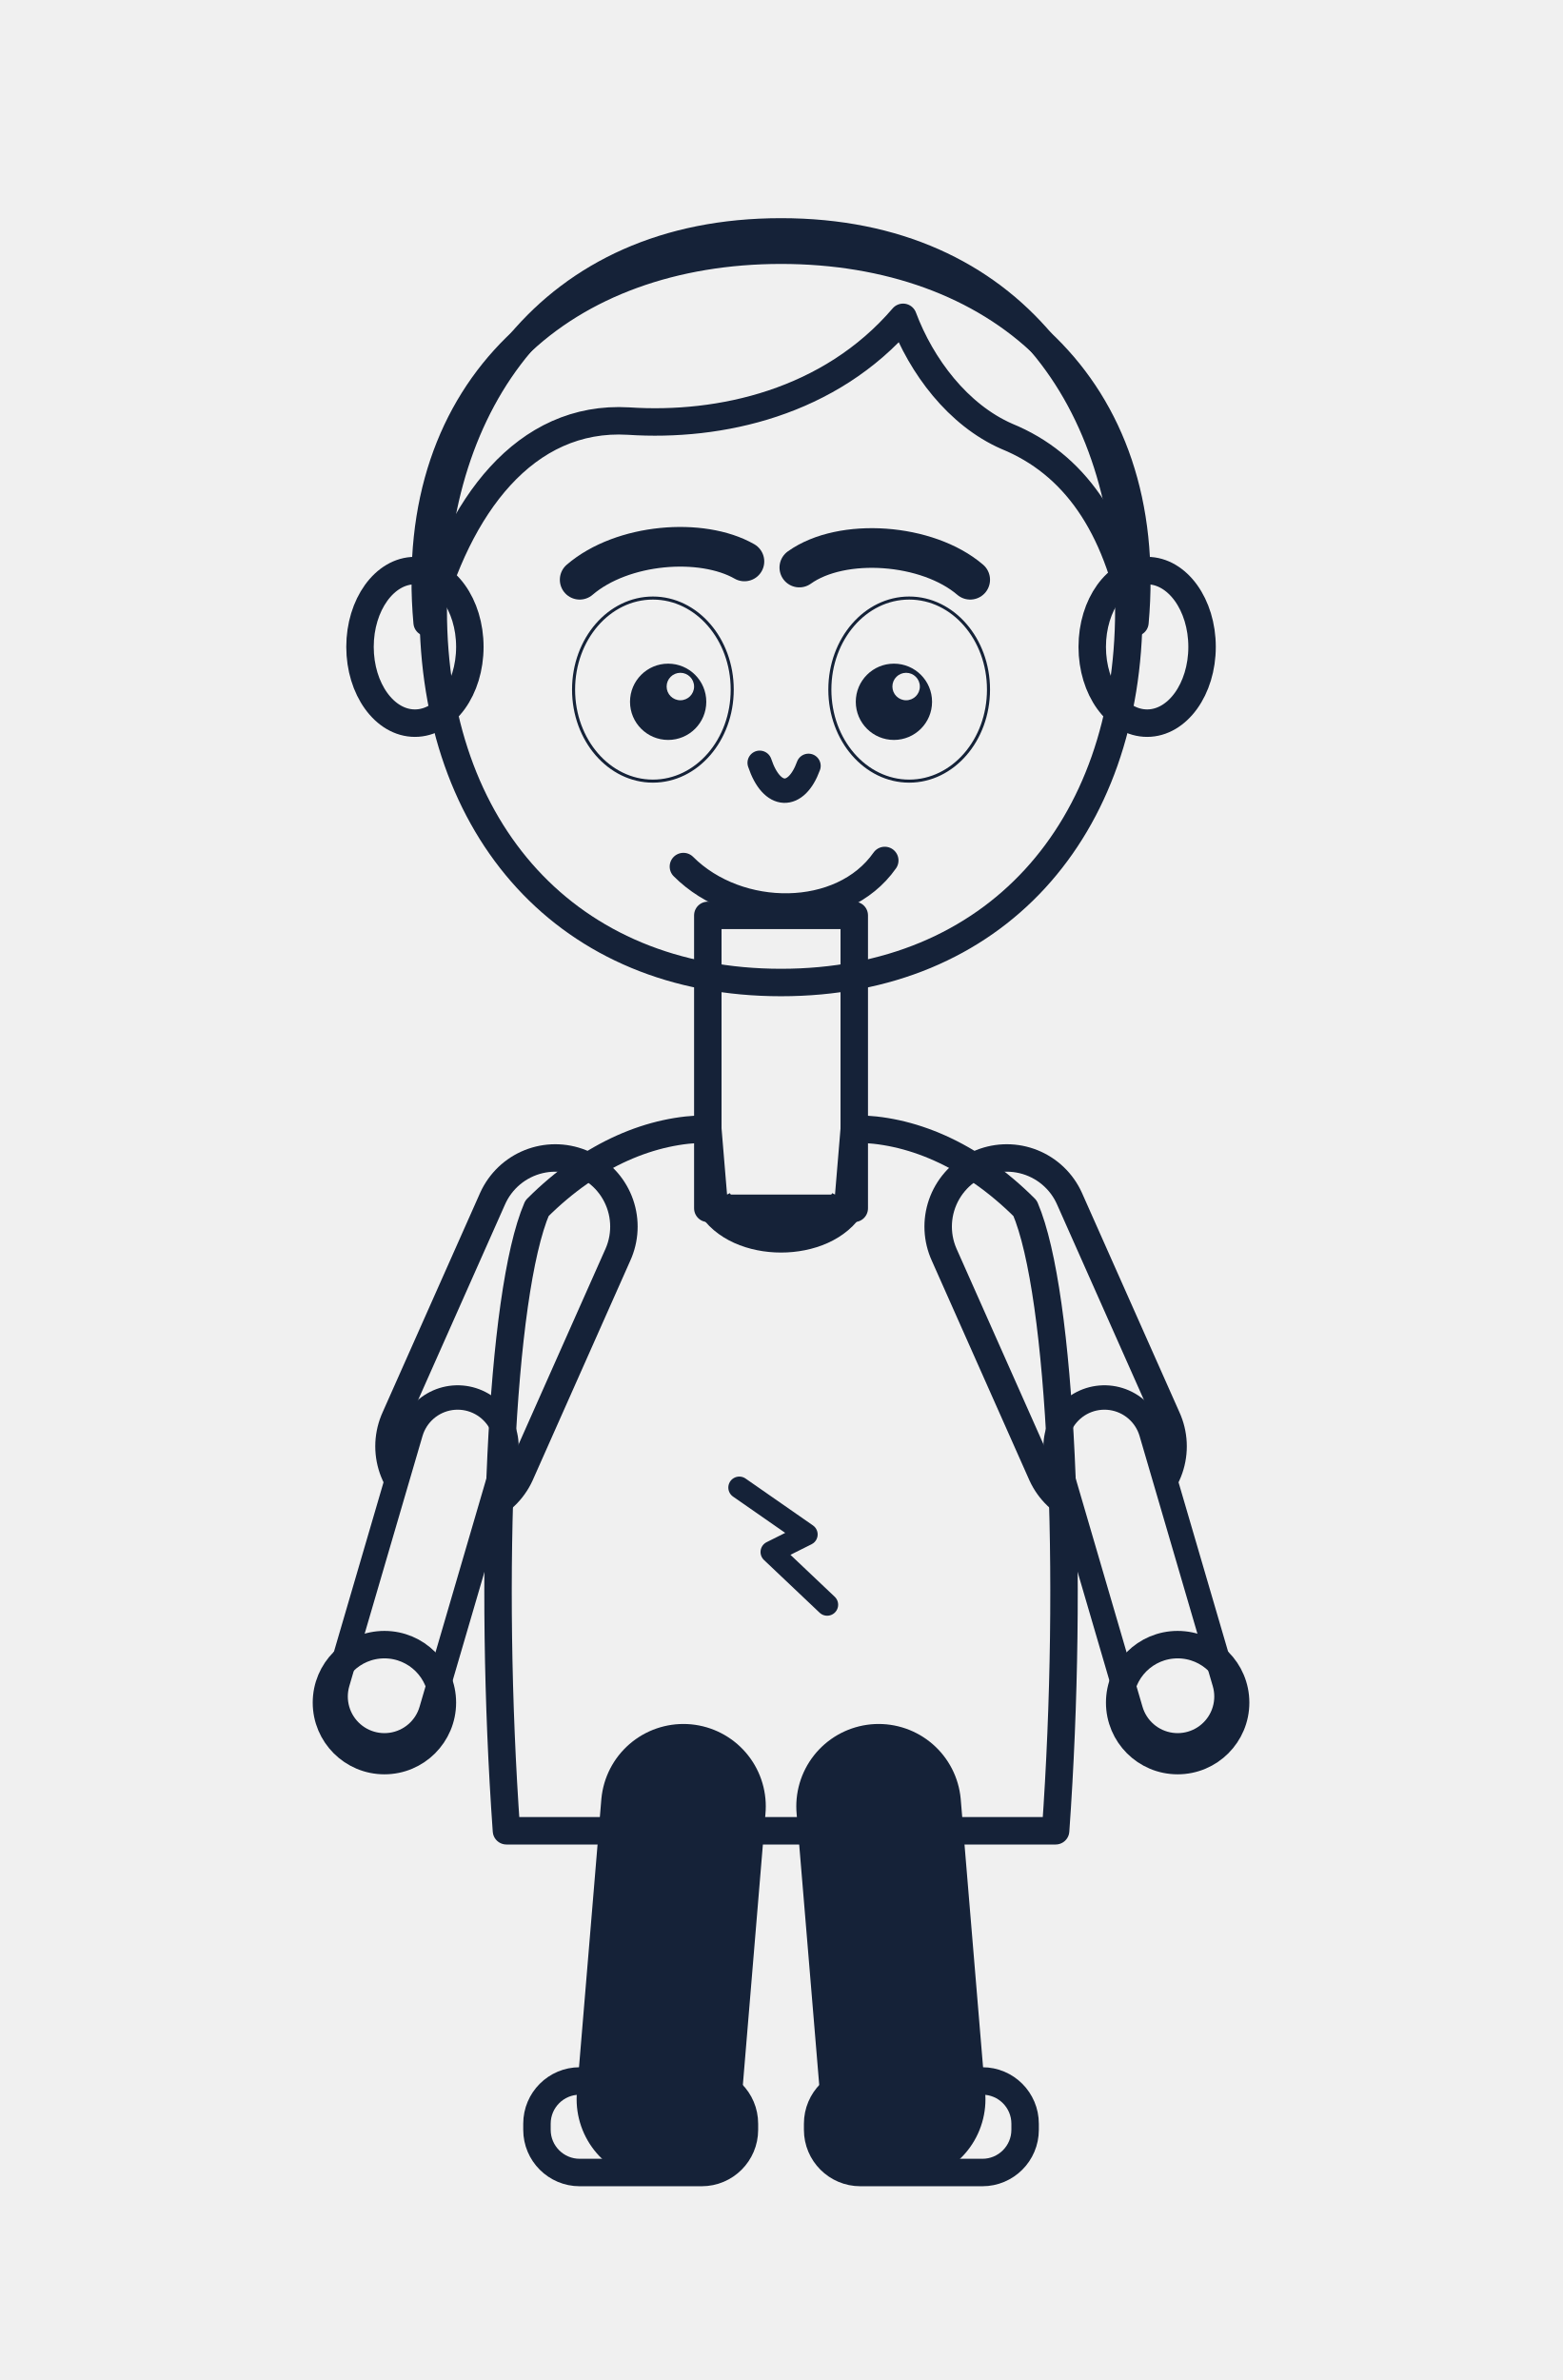
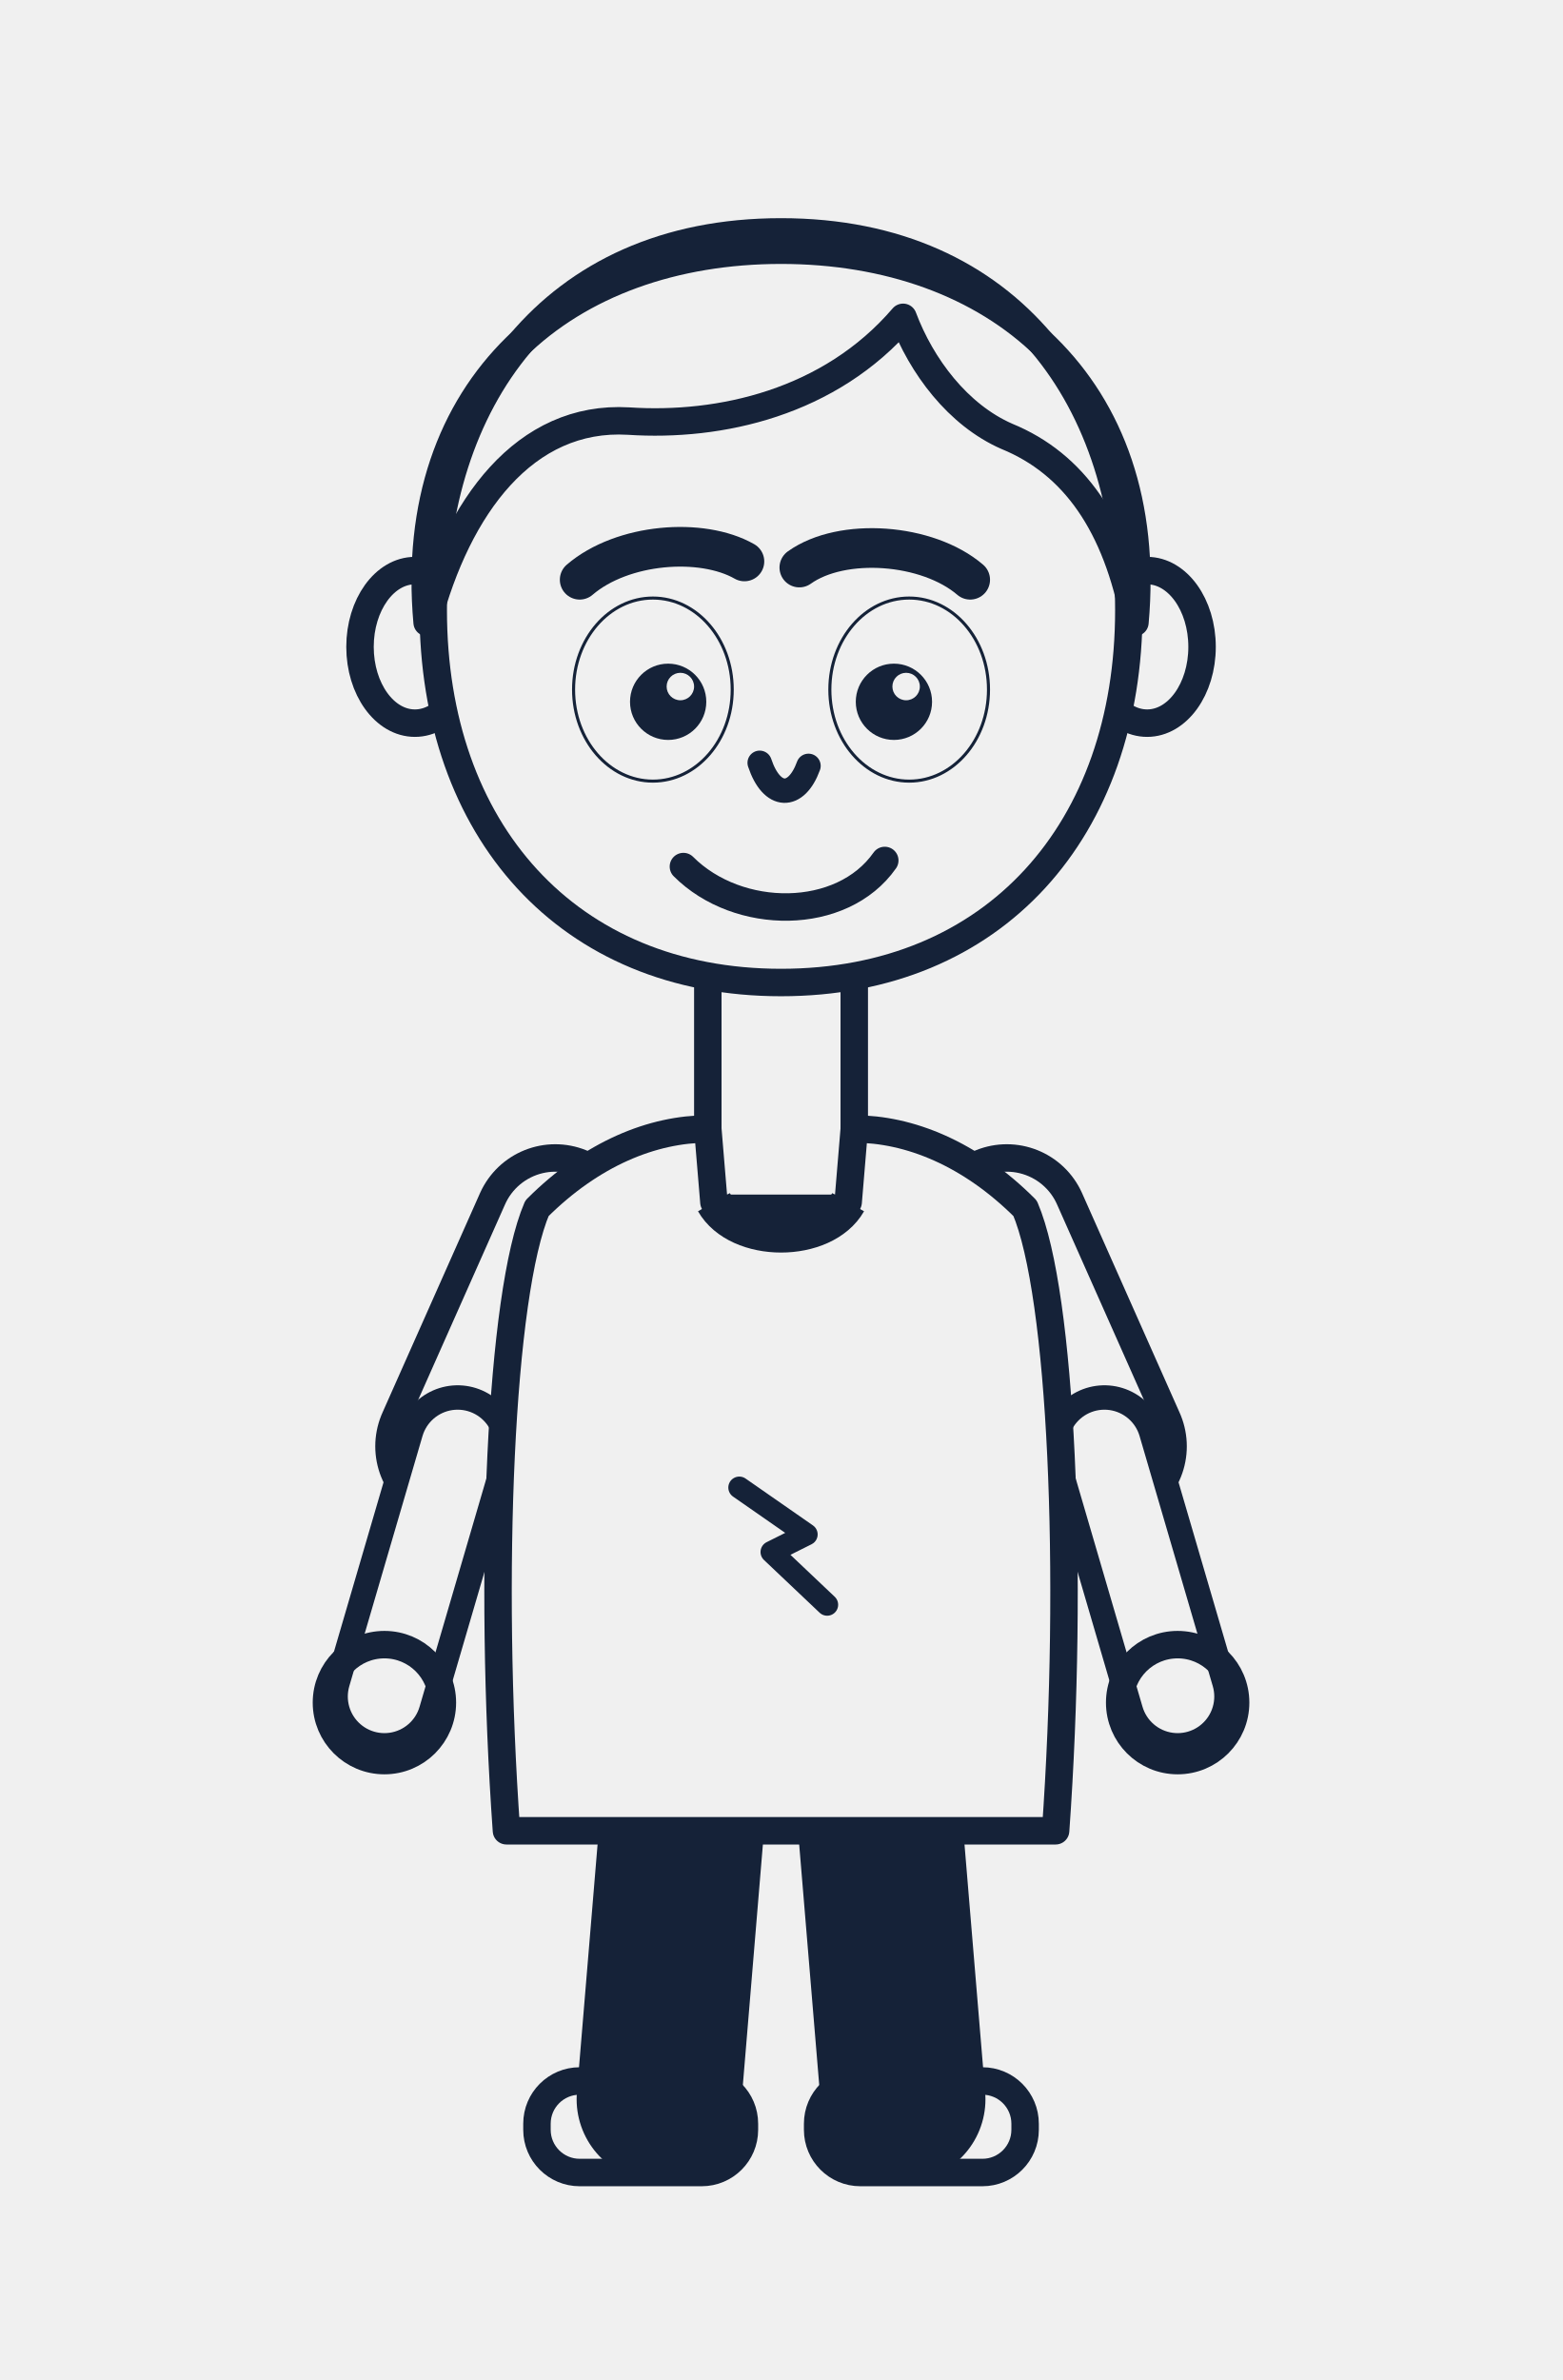
<svg xmlns="http://www.w3.org/2000/svg" viewBox="0 0 512 780" role="img" aria-labelledby="t">
  <mask id="mono" maskUnits="userSpaceOnUse" x="0" y="0" width="512" height="780">
    <g id="leg-l" fill="none" stroke="#FFFFFF" stroke-width="54" stroke-linecap="round">
      <path d="M 224 592 L 216 688" />
    </g>
    <g id="leg-r" fill="none" stroke="#FFFFFF" stroke-width="54" stroke-linecap="round">
      <path d="M 288 592 L 296 688" />
    </g>
    <g id="shoe-l" fill="none" stroke="#FFFFFF" stroke-width="9">
      <rect x="176" y="682" width="68" height="30" rx="14" />
    </g>
    <g id="shoe-r" fill="none" stroke="#FFFFFF" stroke-width="9">
      <rect x="268" y="682" width="68" height="30" rx="14" />
    </g>
    <g id="sleeve-l" fill="none" stroke="#FFFFFF" stroke-width="54" stroke-linecap="round">
      <path d="M 182 402 L 150 474" />
    </g>
    <g id="sleeve-l-red" fill="none" stroke="#000000" stroke-width="36" stroke-linecap="round">
      <path d="M 182 402 L 150 474" />
    </g>
    <g id="sleeve-r" fill="none" stroke="#FFFFFF" stroke-width="54" stroke-linecap="round">
      <path d="M 330 402 L 362 474" />
    </g>
    <g id="sleeve-r-red" fill="none" stroke="#000000" stroke-width="36" stroke-linecap="round">
      <path d="M 330 402 L 362 474" />
    </g>
    <g id="forearm-l" fill="none" stroke="#FFFFFF" stroke-width="40" stroke-linecap="round">
      <path d="M 150 474 L 126 556" />
    </g>
    <g id="forearm-l-skin" fill="none" stroke="#000000" stroke-width="24" stroke-linecap="round">
      <path d="M 150 474 L 126 556" />
    </g>
    <g id="forearm-r" fill="none" stroke="#FFFFFF" stroke-width="40" stroke-linecap="round">
      <path d="M 362 474 L 386 556" />
    </g>
    <g id="forearm-r-skin" fill="none" stroke="#000000" stroke-width="24" stroke-linecap="round">
      <path d="M 362 474 L 386 556" />
    </g>
    <g id="hand-l" fill="none" stroke="#FFFFFF" stroke-width="9">
      <circle cx="126" cy="558" r="19" />
    </g>
    <g id="hand-r" fill="none" stroke="#FFFFFF" stroke-width="9">
      <circle cx="386" cy="558" r="19" />
    </g>
    <g id="neck" fill="none" stroke="#FFFFFF" stroke-width="9" stroke-linejoin="round">
      <path d="M 232 300 V 396 H 280 V 300 Z" />
    </g>
+     <g id="shirt" fill="#000000" stroke="none" stroke-width="9" stroke-linejoin="round">
+       <path d="M 166 600 C 160 516 164 424 176 396 C 194 378 214 370 232 370 L 234 394 C 242 408 270 408 278 394 L 280 370 C 298 370 318 378 336 396 C 348 424 352 516 346 600 Z" />
+     </g>
    <g id="shirt" fill="none" stroke="#FFFFFF" stroke-width="9" stroke-linejoin="round">
      <path d="M 166 600 C 160 516 164 424 176 396 C 194 378 214 370 232 370 L 234 394 C 242 408 270 408 278 394 L 280 370 C 298 370 318 378 336 396 C 348 424 352 516 346 600 Z" />
    </g>
    <g id="collar" fill="none" stroke="#FFFFFF" stroke-width="12" stroke-linecap="butt">
      <path d="M 234 394 C 242 408 270 408 278 394" />
    </g>
    <g id="ear-l" fill="none" stroke="#FFFFFF" stroke-width="9">
      <ellipse cx="136" cy="212" rx="18" ry="25" />
    </g>
    <g id="ear-r" fill="none" stroke="#FFFFFF" stroke-width="9">
      <ellipse cx="376" cy="212" rx="18" ry="25" />
+     </g>
+     <g id="head" fill="#000000" stroke="none" stroke-width="9" stroke-linejoin="round">
+       <path d="M 256 76 C 332 76 370 132 370 200 C 370 272 326 322 256 322 C 186 322 142 272 142 200 C 142 132 180 76 256 76 Z" />
    </g>
    <g id="head" fill="none" stroke="#FFFFFF" stroke-width="9" stroke-linejoin="round">
      <path d="M 256 76 C 332 76 370 132 370 200 C 370 272 326 322 256 322 C 186 322 142 272 142 200 C 142 132 180 76 256 76 Z" />
    </g>
    <g id="hair" fill="none" stroke="#FFFFFF" stroke-width="9" stroke-linejoin="round">
      <path d="M 140 204 C 133 126 186 82 256 82 C 326 82 379 126 372 204 C 366 172 352 152 330 143 C 314 136 302 120 296 104 C 272 132 236 140 206 138 C 172 136 150 166 140 204 Z" />
    </g>
    <g id="brow-l" fill="none" stroke="#FFFFFF" stroke-width="13" stroke-linecap="round">
      <path d="M 190 190 C 204 178 230 176 244 184" />
    </g>
    <g id="brow-r" fill="none" stroke="#FFFFFF" stroke-width="13" stroke-linecap="round">
      <path d="M 262 186 C 276 176 304 178 318 190" />
    </g>
    <g id="eye-l" fill="none" stroke="#FFFFFF">
      <ellipse cx="214" cy="226" rx="26" ry="30" />
    </g>
    <g id="eye-r" fill="none" stroke="#FFFFFF">
      <ellipse cx="298" cy="226" rx="26" ry="30" />
    </g>
    <g id="pupil-l" fill="#152238">
      <circle cx="219" cy="230" r="12.5" fill="#FFFFFF" stroke="none" />
    </g>
    <g id="pupil-r" fill="#152238">
      <circle cx="293" cy="230" r="12.5" fill="#FFFFFF" stroke="none" />
    </g>
    <g id="glint-l" fill="#FFFFFF">
      <circle cx="223" cy="225" r="4.5" fill="#000000" stroke="none" />
    </g>
    <g id="glint-r" fill="#FFFFFF">
      <circle cx="297" cy="225" r="4.5" fill="#000000" stroke="none" />
    </g>
    <g id="nose" fill="none" stroke="#FFFFFF" stroke-width="8" stroke-linecap="round">
      <path d="M 249 250 C 253 262 261 262 265 251" />
    </g>
    <g id="mouth" fill="none" stroke="#FFFFFF" stroke-width="9" stroke-linecap="round">
      <path d="M 224 284 C 242 302 276 302 290 282" />
    </g>
    <g id="spark" transform="translate(226 476) scale(0.48)" fill="none" stroke="#FFFFFF">
      <path d="M 34 24 L 80 56 L 56 68 L 94 104" fill="none" stroke="#FFFFFF" stroke-width="15" stroke-linecap="round" stroke-linejoin="round" />
    </g>
  </mask>
  <rect x="0" y="0" width="512" height="780" fill="#152238" mask="url(#mono)" />
</svg>
